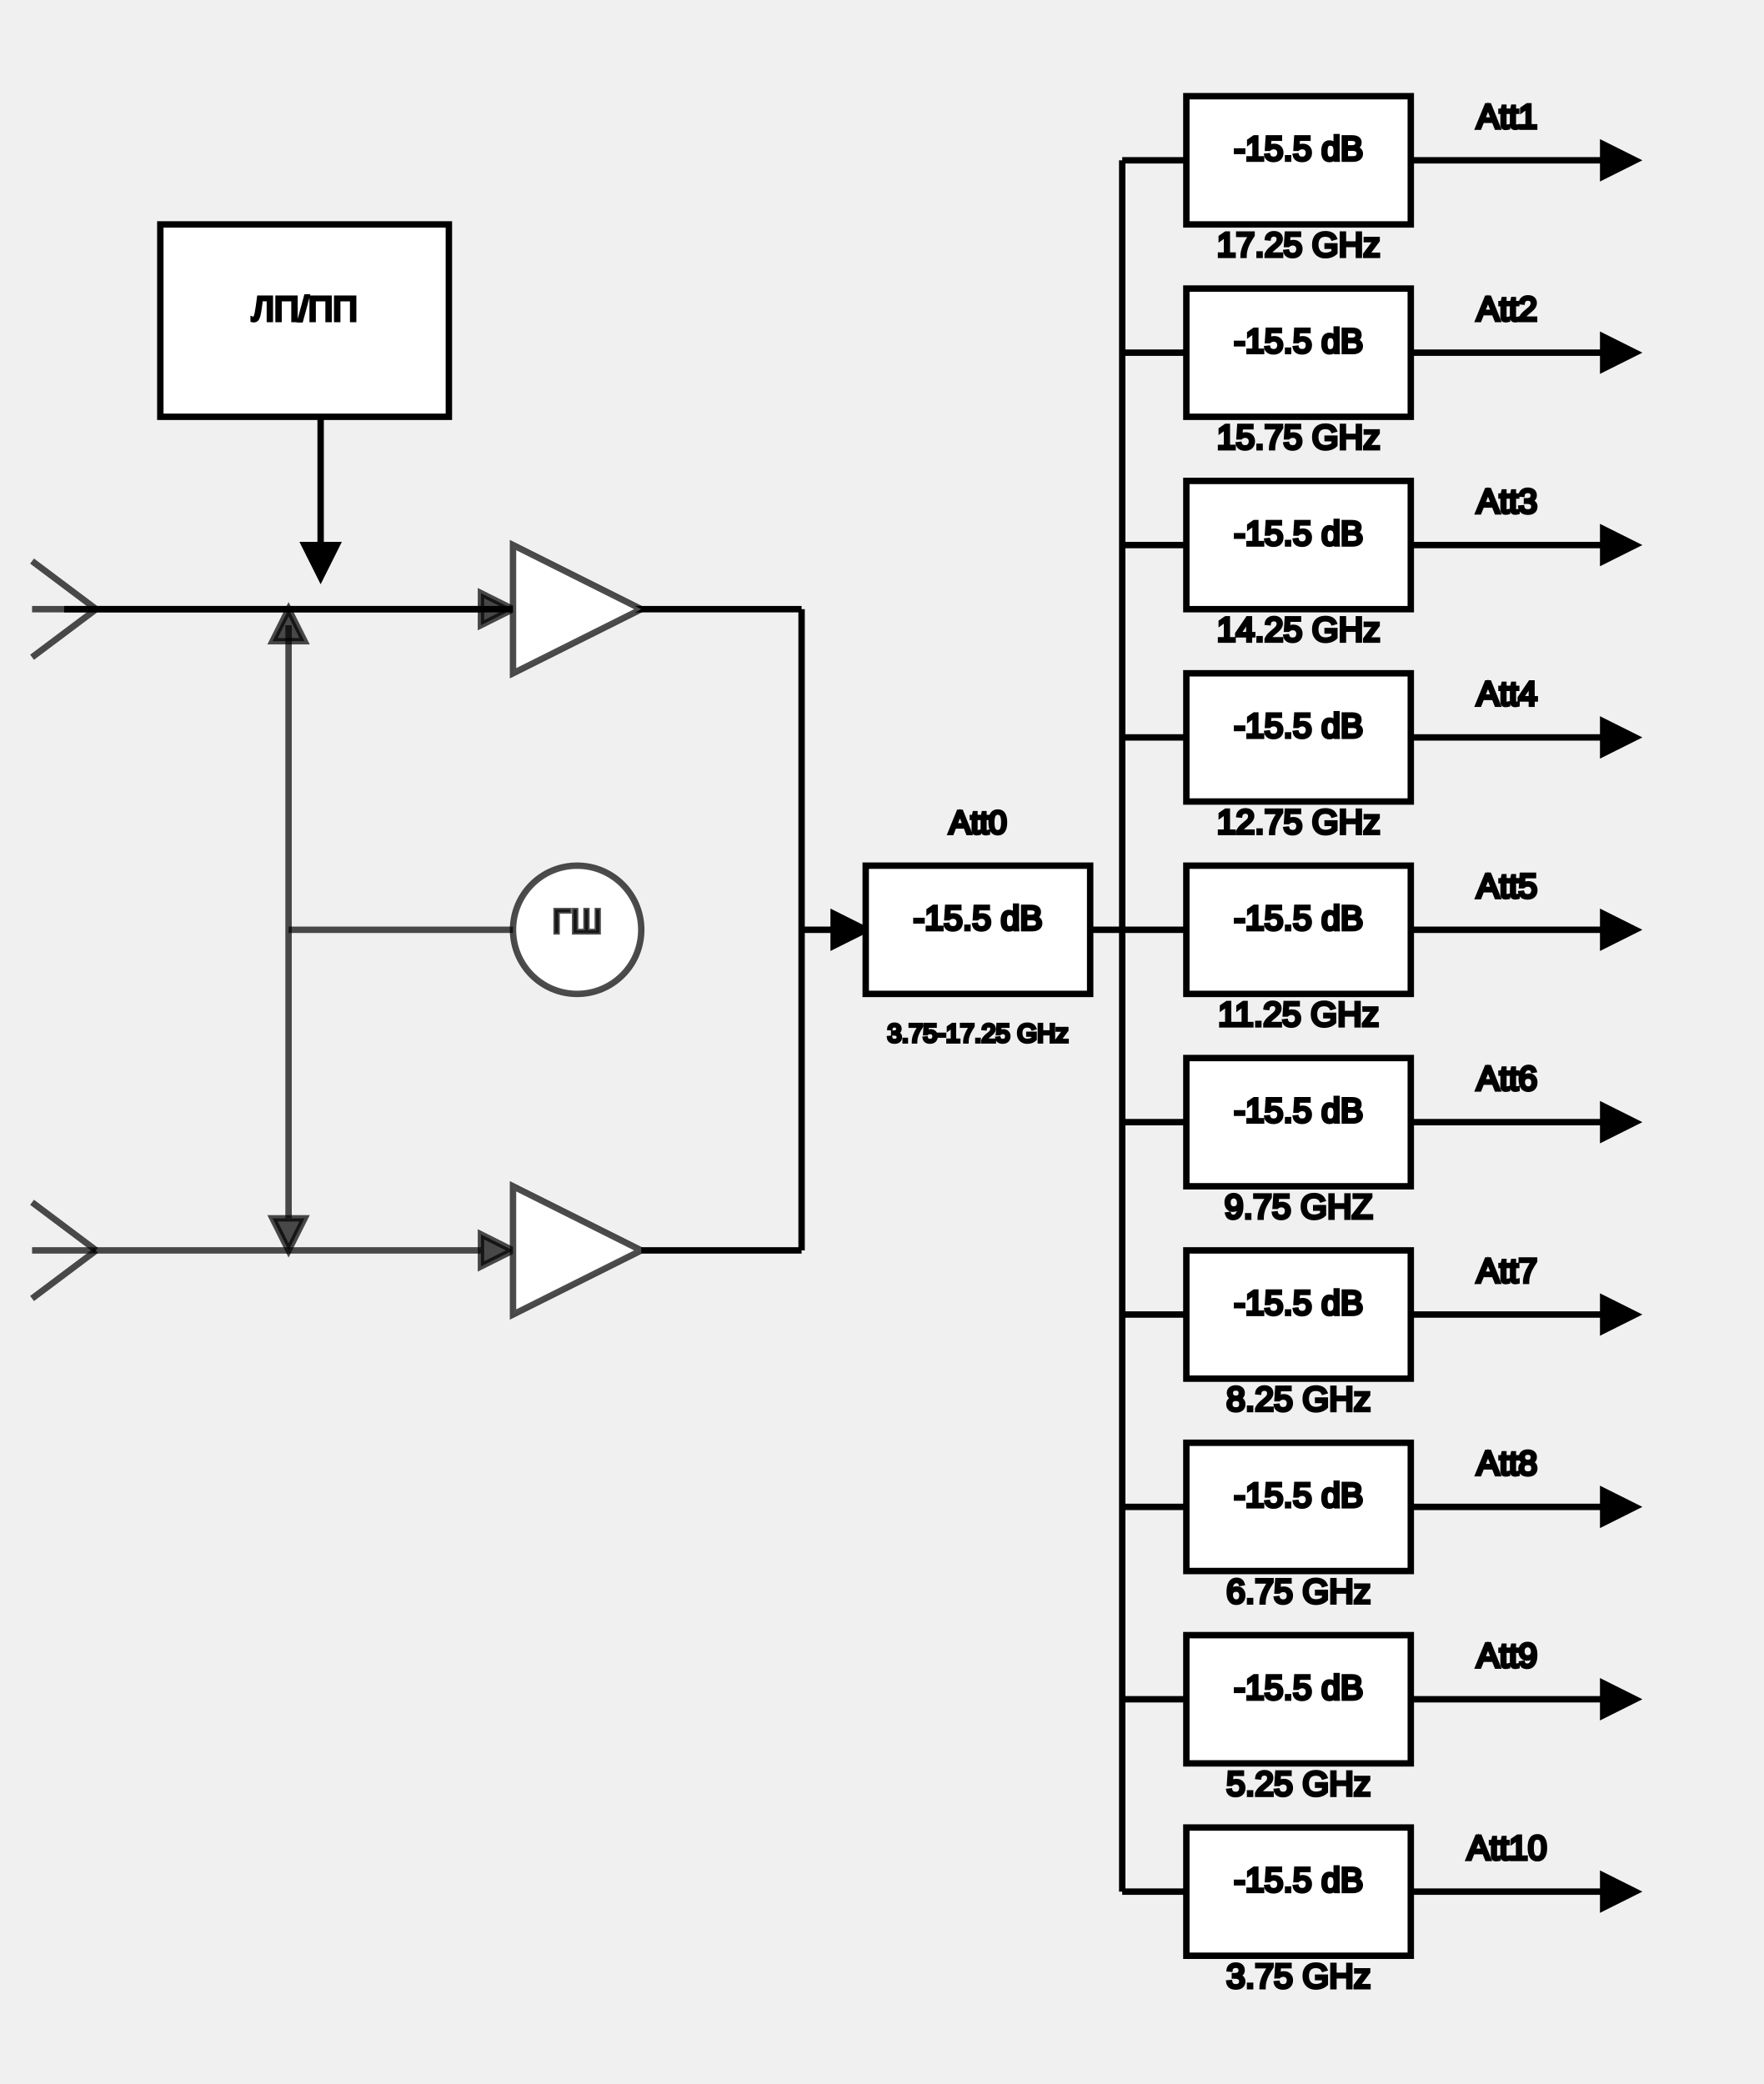
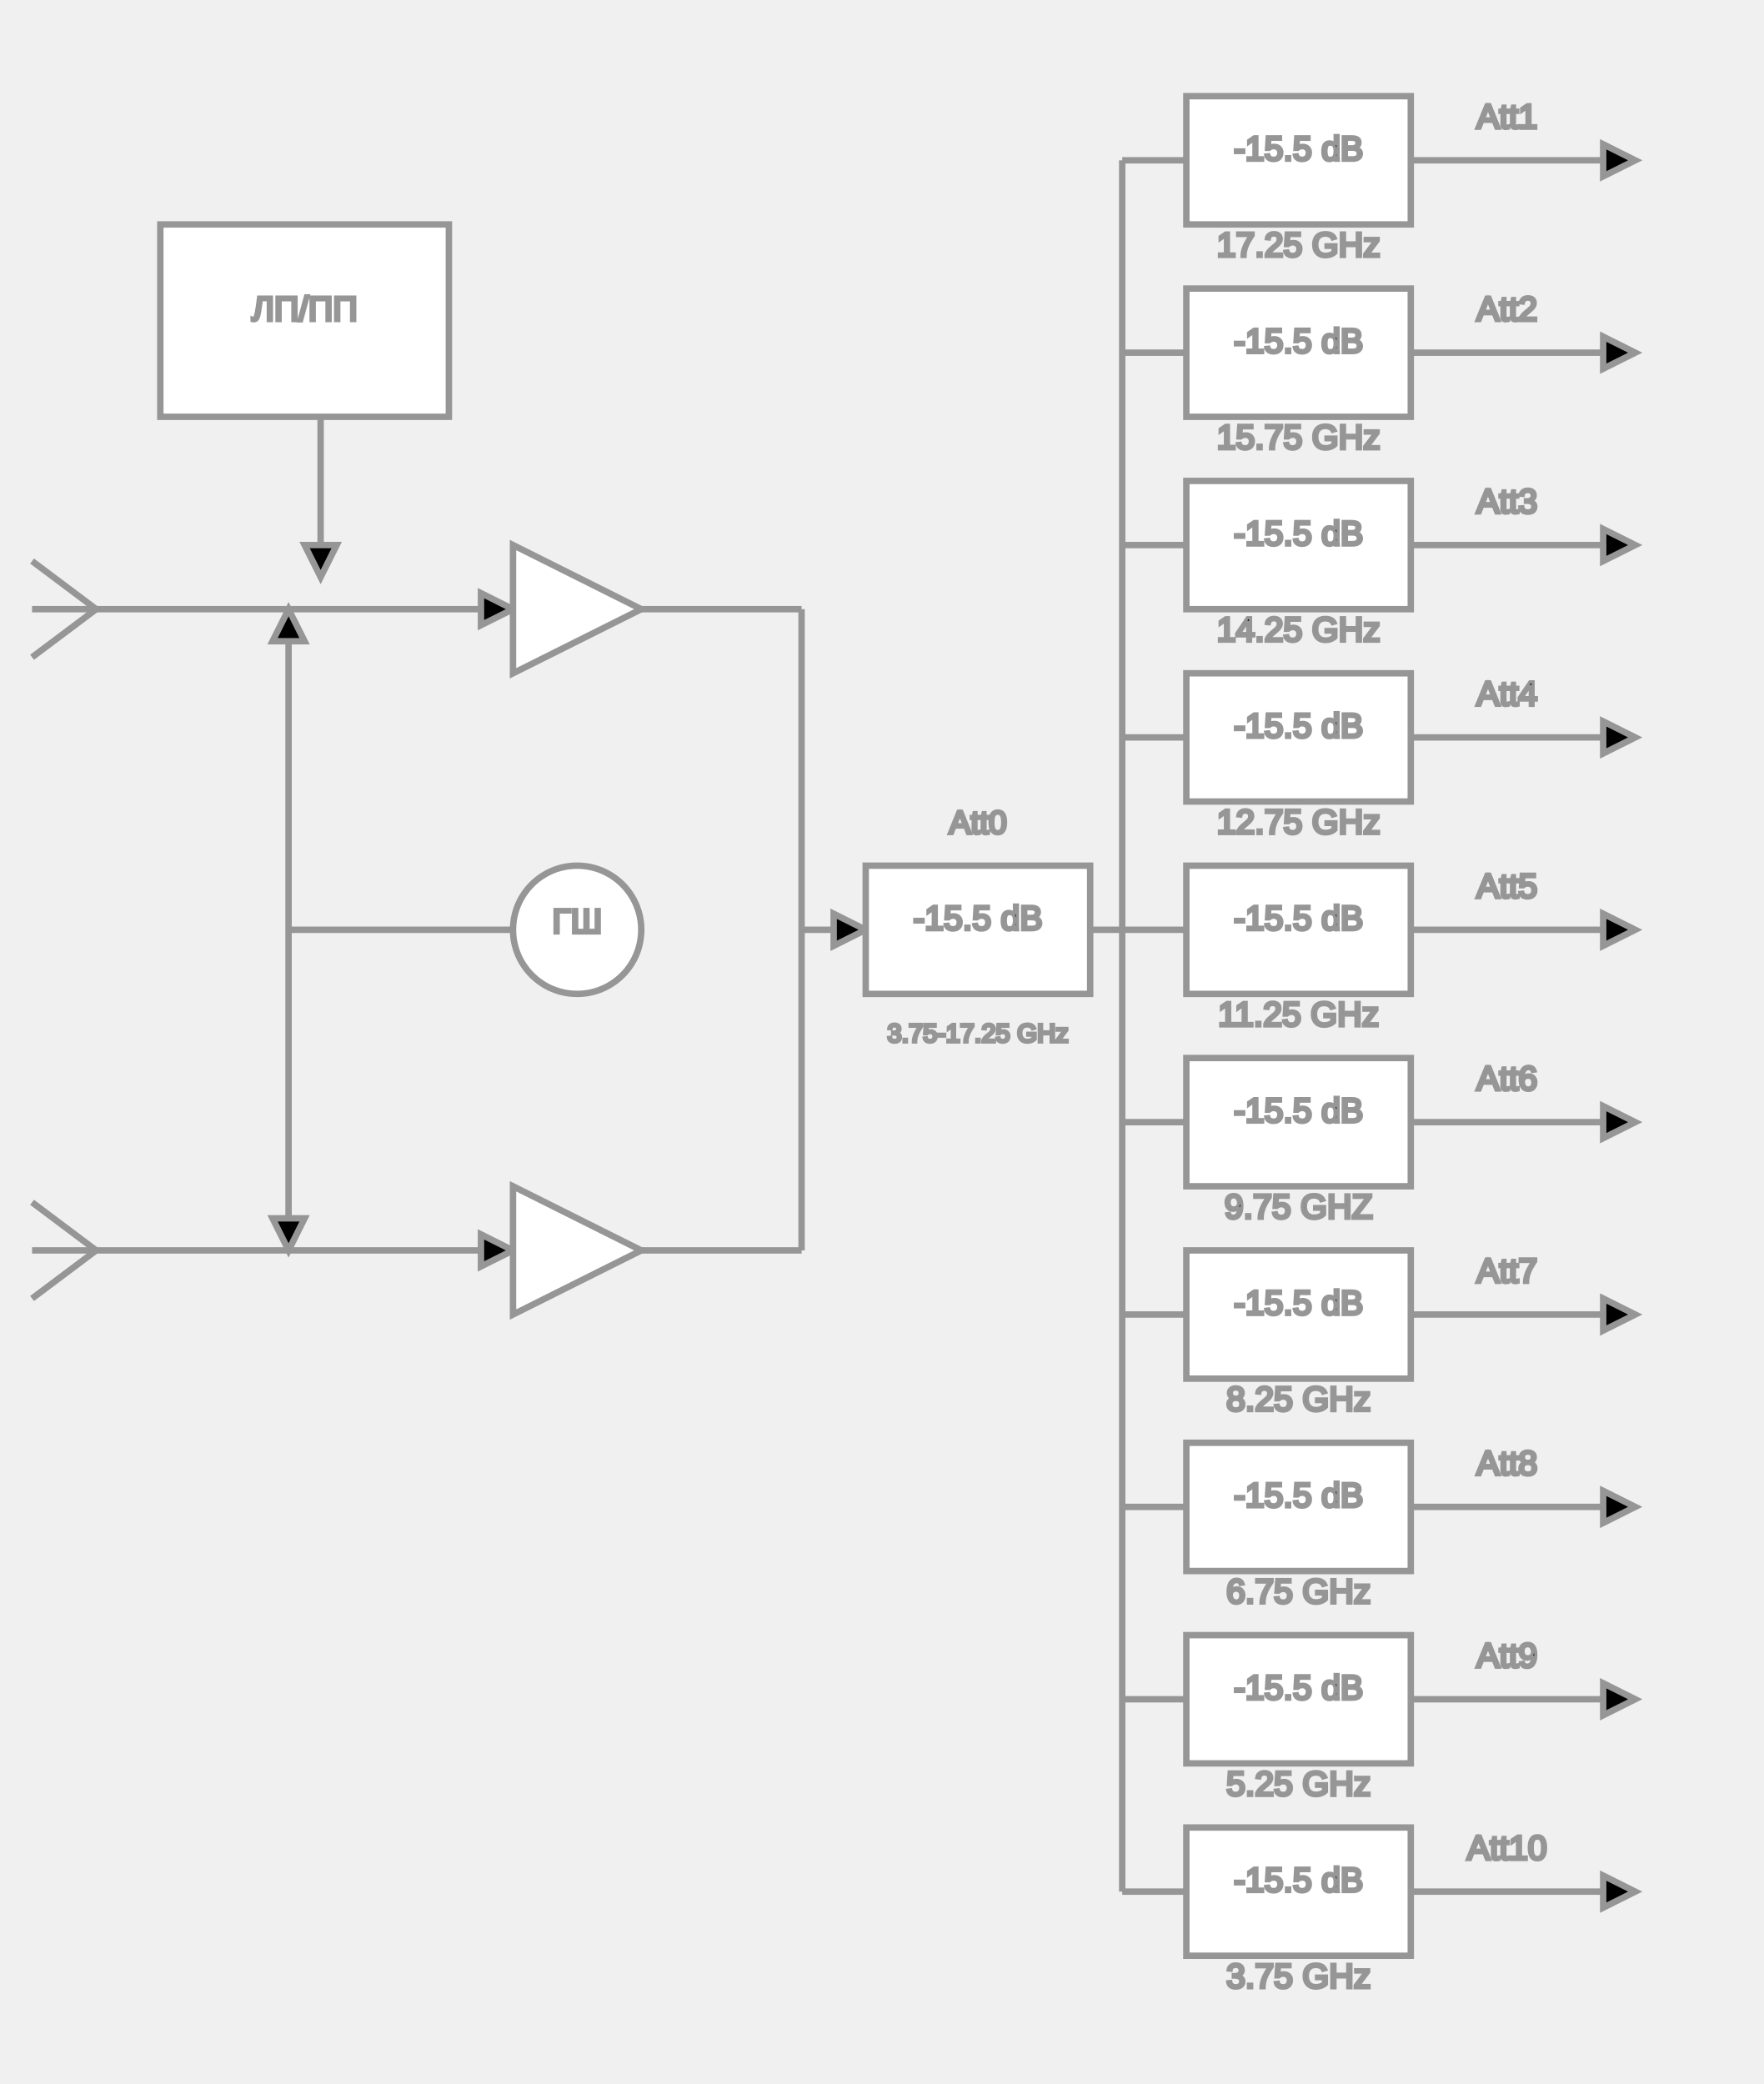
- <svg xmlns="http://www.w3.org/2000/svg" width="550" height="650" font-family="Arial" font-size="8pt" style="stroke:rgb(0,0,0);fill:rgb(0,0,0);stroke-width:2">
-   <line x1="200" x2="250" y1="390" y2="390" />
+ <svg xmlns="http://www.w3.org/2000/svg" id="main" width="550" height="650" font-family="Arial" font-size="8pt" style="stroke:rgb(150,150,150);fill:rgb(0,0,0);stroke-width:2">
  <line x1="250" x2="250" y1="390" y2="190" />
-   <line x1="20" x2="250" y1="190" y2="190" />
  <g id="generator">
    <rect width="90" height="60" x="50" y="70" style="fill:white" />
    <svg width="90" height="60" x="50" y="70">
      <text x="50%" y="50%" alignment-baseline="middle" style="stroke-width:1" text-anchor="middle">
                ЛП/ПП
            </text>
    </svg>
    <line x1="100" x2="100" y1="130" y2="170" />
    <polygon points="95,170 105,170 100,180" />
  </g>
-   <g style="stroke:rgba(0,0,0,0.7);fill:rgba(0,0,0,0.7)">
-     <line x1="10" x2="30" y1="190" y2="190" />
+   <g id="lp">
    <line x1="10" x2="30" y1="175" y2="190" />
    <line x1="10" x2="30" y1="205" y2="190" />
-     <line x1="30" x2="150" y1="190" y2="190" />
+     <line x1="10" x2="250" y1="190" y2="190" />
    <polygon points="150,195 160,190 150,185" />
    <polygon points="160,210 200,190 160,170" style="fill:white" />
  </g>
-   <g style="stroke:rgba(0,0,0,0.7);fill:rgba(0,0,0,0.7)">
-     <line x1="10" x2="30" y1="390" y2="390" />
+   <g id="rp">
+     <line x1="10" x2="250" y1="390" y2="390" />
    <line x1="10" x2="30" y1="375" y2="390" />
    <line x1="10" x2="30" y1="405" y2="390" />
-     <line x1="30" x2="150" y1="390" y2="390" />
    <polygon points="150,395 160,390 150,385" />
    <polygon points="160,410 200,390 160,370" style="fill:white" />
  </g>
-   <g style="stroke:rgba(0,0,0,0.7);fill:rgba(0,0,0,0.7)">
+   <g id="ng">
    <line x1="90" x2="90" y1="380" y2="195" />
    <polygon points="85,380 95,380 90,390" />
    <polygon points="85,200 95,200 90,190" />
    <circle cx="180" cy="290" r="20" style="fill:white" />
    <svg width="20" height="20" x="170" y="281">
      <text x="50%" y="50%" alignment-baseline="middle" style="stroke-width:1" text-anchor="middle">
                ГШ
            </text>
    </svg>
    <line x1="90" x2="160" y1="290" y2="290" />
  </g>
-   <line x1="250" x2="260" y1="290" y2="290" />
-   <polygon points="260,295 270,290 260,285" />
-   <g>
+   <g id="att0">
+     <line x1="250" x2="260" y1="290" y2="290" />
+     <polygon points="260,295 270,290 260,285" />
    <rect width="70" height="40" x="270" y="270" fill="white" />
    <svg width="70" height="40" x="270" y="270">
-       <text x="50%" y="50%" alignment-baseline="middle" style="stroke-width:1" text-anchor="middle">
+       <text id="el0" x="50%" y="50%" alignment-baseline="middle" style="stroke-width:1" text-anchor="middle">
                -15.5 dB
            </text>
    </svg>
    <svg width="70" height="40" x="270" y="240">
      <text x="50%" y="50%" alignment-baseline="middle" font-size="95%" style="stroke-width:1" text-anchor="middle">
                Att0
            </text>
    </svg>
    <svg width="70" height="40" x="270" y="305">
      <text x="50%" y="50%" alignment-baseline="middle" font-size="75%" style="stroke-width:1" text-anchor="middle">
                3.75-17.25 GHz
            </text>
    </svg>
    <line x1="340" x2="350" y1="290" y2="290" />
    <line x1="350" x2="350" y1="50" y2="590" />
  </g>
-   <g id="17.25">
+   <g id="att1">
    <line x1="350" x2="370" y1="50" y2="50" />
    <rect width="70" height="40" x="370" y="30" fill="white" />
    <svg width="70" height="40" x="370" y="30">
-       <text x="50%" y="50%" alignment-baseline="middle" style="stroke-width:1" text-anchor="middle">
+       <text id="el1" x="50%" y="50%" alignment-baseline="middle" style="stroke-width:1" text-anchor="middle">
                -15.5 dB
            </text>
    </svg>
    <svg width="70" height="40" x="370" y="60">
      <text x="50%" y="50%" alignment-baseline="middle" style="stroke-width:1" text-anchor="middle">
                17.25 GHz
            </text>
    </svg>
    <line x1="440" x2="500" y1="50" y2="50" />
    <polygon points="500,55 510,50 500,45" />
    <svg width="70" height="40" x="435" y="20">
      <text x="50%" y="50%" alignment-baseline="middle" style="stroke-width:1" text-anchor="middle">
                Att1
            </text>
    </svg>
  </g>
-   <g id="15.75">
+   <g id="att2">
    <line x1="350" x2="370" y1="110" y2="110" />
    <rect width="70" height="40" x="370" y="90" fill="white" />
    <svg width="70" height="40" x="370" y="90">
-       <text x="50%" y="50%" alignment-baseline="middle" style="stroke-width:1" text-anchor="middle">
+       <text id="el2" x="50%" y="50%" alignment-baseline="middle" style="stroke-width:1" text-anchor="middle">
                -15.5 dB
            </text>
    </svg>
    <svg width="70" height="40" x="370" y="120">
      <text x="50%" y="50%" alignment-baseline="middle" style="stroke-width:1" text-anchor="middle">
                15.75 GHz
            </text>
    </svg>
    <line x1="440" x2="500" y1="110" y2="110" />
    <polygon points="500,115 510,110 500,105" />
    <svg width="70" height="40" x="435" y="80">
      <text x="50%" y="50%" alignment-baseline="middle" style="stroke-width:1" text-anchor="middle">
                Att2
            </text>
    </svg>
  </g>
-   <g id="14.25">
+   <g id="att3">
    <line x1="350" x2="370" y1="170" y2="170" />
    <rect width="70" height="40" x="370" y="150" fill="white" />
    <svg width="70" height="40" x="370" y="150">
-       <text x="50%" y="50%" alignment-baseline="middle" style="stroke-width:1" text-anchor="middle">
+       <text id="el3" x="50%" y="50%" alignment-baseline="middle" style="stroke-width:1" text-anchor="middle">
                -15.5 dB
            </text>
    </svg>
    <svg width="70" height="40" x="370" y="180">
      <text x="50%" y="50%" alignment-baseline="middle" style="stroke-width:1" text-anchor="middle">
                14.25 GHz
            </text>
    </svg>
    <line x1="440" x2="500" y1="170" y2="170" />
    <polygon points="500,175 510,170 500,165" />
    <svg width="70" height="40" x="435" y="140">
      <text x="50%" y="50%" alignment-baseline="middle" style="stroke-width:1" text-anchor="middle">
                Att3
            </text>
    </svg>
  </g>
-   <g id="12.75">
+   <g id="att4">
    <line x1="350" x2="370" y1="230" y2="230" />
    <rect width="70" height="40" x="370" y="210" fill="white" />
    <svg width="70" height="40" x="370" y="210">
-       <text x="50%" y="50%" alignment-baseline="middle" style="stroke-width:1" text-anchor="middle">
+       <text id="el4" x="50%" y="50%" alignment-baseline="middle" style="stroke-width:1" text-anchor="middle">
                -15.5 dB
            </text>
    </svg>
    <svg width="70" height="40" x="370" y="240">
      <text x="50%" y="50%" alignment-baseline="middle" style="stroke-width:1" text-anchor="middle">
                12.75 GHz
            </text>
    </svg>
    <line x1="440" x2="500" y1="230" y2="230" />
    <polygon points="500,235 510,230 500,225" />
    <svg width="70" height="40" x="435" y="200">
      <text x="50%" y="50%" alignment-baseline="middle" style="stroke-width:1" text-anchor="middle">
                Att4
            </text>
    </svg>
  </g>
-   <g id="11.25">
+   <g id="att5">
    <line x1="350" x2="370" y1="290" y2="290" />
    <rect width="70" height="40" x="370" y="270" fill="white" />
    <svg width="70" height="40" x="370" y="270">
-       <text x="50%" y="50%" alignment-baseline="middle" style="stroke-width:1" text-anchor="middle">
+       <text id="el5" x="50%" y="50%" alignment-baseline="middle" style="stroke-width:1" text-anchor="middle">
                -15.5 dB
            </text>
    </svg>
    <svg width="70" height="40" x="370" y="300">
      <text x="50%" y="50%" alignment-baseline="middle" style="stroke-width:1" text-anchor="middle">
                11.25 GHz
            </text>
    </svg>
    <line x1="440" x2="500" y1="290" y2="290" />
    <polygon points="500,295 510,290 500,285" />
    <svg width="70" height="40" x="435" y="260">
      <text x="50%" y="50%" alignment-baseline="middle" style="stroke-width:1" text-anchor="middle">
                Att5
            </text>
    </svg>
  </g>
-   <g id="9.75">
+   <g id="att6">
    <line x1="350" x2="370" y1="350" y2="350" />
    <rect width="70" height="40" x="370" y="330" fill="white" />
    <svg width="70" height="40" x="370" y="330">
-       <text x="50%" y="50%" alignment-baseline="middle" style="stroke-width:1" text-anchor="middle">
+       <text id="el6" x="50%" y="50%" alignment-baseline="middle" style="stroke-width:1" text-anchor="middle">
                -15.5 dB
            </text>
    </svg>
    <svg width="70" height="40" x="370" y="360">
      <text x="50%" y="50%" alignment-baseline="middle" style="stroke-width:1" text-anchor="middle">
                9.75 GHZ
            </text>
    </svg>
    <line x1="440" x2="500" y1="350" y2="350" />
    <polygon points="500,355 510,350 500,345" />
    <svg width="70" height="40" x="435" y="320">
      <text x="50%" y="50%" alignment-baseline="middle" style="stroke-width:1" text-anchor="middle">
                Att6
            </text>
    </svg>
  </g>
-   <g id="8.25">
+   <g id="att7">
    <line x1="350" x2="370" y1="410" y2="410" />
    <rect width="70" height="40" x="370" y="390" fill="white" />
    <svg width="70" height="40" x="370" y="390">
-       <text x="50%" y="50%" alignment-baseline="middle" style="stroke-width:1" text-anchor="middle">
+       <text id="el7" x="50%" y="50%" alignment-baseline="middle" style="stroke-width:1" text-anchor="middle">
                -15.5 dB
            </text>
    </svg>
    <svg width="70" height="40" x="370" y="420">
      <text x="50%" y="50%" alignment-baseline="middle" style="stroke-width:1" text-anchor="middle">
                8.25 GHz
            </text>
    </svg>
    <line x1="440" x2="500" y1="410" y2="410" />
    <polygon points="500,415 510,410 500,405" />
    <svg width="70" height="40" x="435" y="380">
      <text x="50%" y="50%" alignment-baseline="middle" style="stroke-width:1" text-anchor="middle">
                Att7
            </text>
    </svg>
  </g>
-   <g id="6.75">
+   <g id="att8">
    <line x1="350" x2="370" y1="470" y2="470" />
    <rect width="70" height="40" x="370" y="450" fill="white" />
    <svg width="70" height="40" x="370" y="450">
-       <text x="50%" y="50%" alignment-baseline="middle" style="stroke-width:1" text-anchor="middle">
+       <text id="el8" x="50%" y="50%" alignment-baseline="middle" style="stroke-width:1" text-anchor="middle">
                -15.5 dB
            </text>
    </svg>
    <svg width="70" height="40" x="370" y="480">
      <text x="50%" y="50%" alignment-baseline="middle" style="stroke-width:1" text-anchor="middle">
                6.75 GHz
            </text>
    </svg>
    <line x1="440" x2="500" y1="470" y2="470" />
    <polygon points="500,475 510,470 500,465" />
    <svg width="70" height="40" x="435" y="440">
      <text x="50%" y="50%" alignment-baseline="middle" style="stroke-width:1" text-anchor="middle">
                Att8
            </text>
    </svg>
  </g>
-   <g id="5.25">
+   <g id="att9">
    <line x1="350" x2="370" y1="530" y2="530" />
    <rect width="70" height="40" x="370" y="510" fill="white" />
    <svg width="70" height="40" x="370" y="510">
-       <text x="50%" y="50%" alignment-baseline="middle" style="stroke-width:1" text-anchor="middle">
+       <text id="el9" x="50%" y="50%" alignment-baseline="middle" style="stroke-width:1" text-anchor="middle">
                -15.5 dB
            </text>
    </svg>
    <svg width="70" height="40" x="370" y="540">
      <text x="50%" y="50%" alignment-baseline="middle" style="stroke-width:1" text-anchor="middle">
                5.25 GHz
            </text>
    </svg>
    <line x1="440" x2="500" y1="530" y2="530" />
    <polygon points="500,535 510,530 500,525" />
    <svg width="70" height="40" x="435" y="500">
      <text x="50%" y="50%" alignment-baseline="middle" style="stroke-width:1" text-anchor="middle">
                Att9
            </text>
    </svg>
  </g>
-   <g id="3.75">
+   <g id="att10">
    <line x1="350" x2="370" y1="590" y2="590" />
    <rect width="70" height="40" x="370" y="570" fill="white" />
    <svg width="70" height="40" x="370" y="570">
-       <text x="50%" y="50%" alignment-baseline="middle" style="stroke-width:1" text-anchor="middle">
+       <text id="el10" x="50%" y="50%" alignment-baseline="middle" style="stroke-width:1" text-anchor="middle">
                -15.5 dB
            </text>
    </svg>
    <svg width="70" height="40" x="370" y="600">
      <text x="50%" y="50%" alignment-baseline="middle" style="stroke-width:1" text-anchor="middle">
                3.75 GHz
            </text>
    </svg>
    <line x1="440" x2="500" y1="590" y2="590" />
    <polygon points="500,595 510,590 500,585" />
    <svg width="70" height="40" x="435" y="560">
      <text x="50%" y="50%" alignment-baseline="middle" style="stroke-width:1" text-anchor="middle">
                Att10
            </text>
    </svg>
  </g>
</svg>
